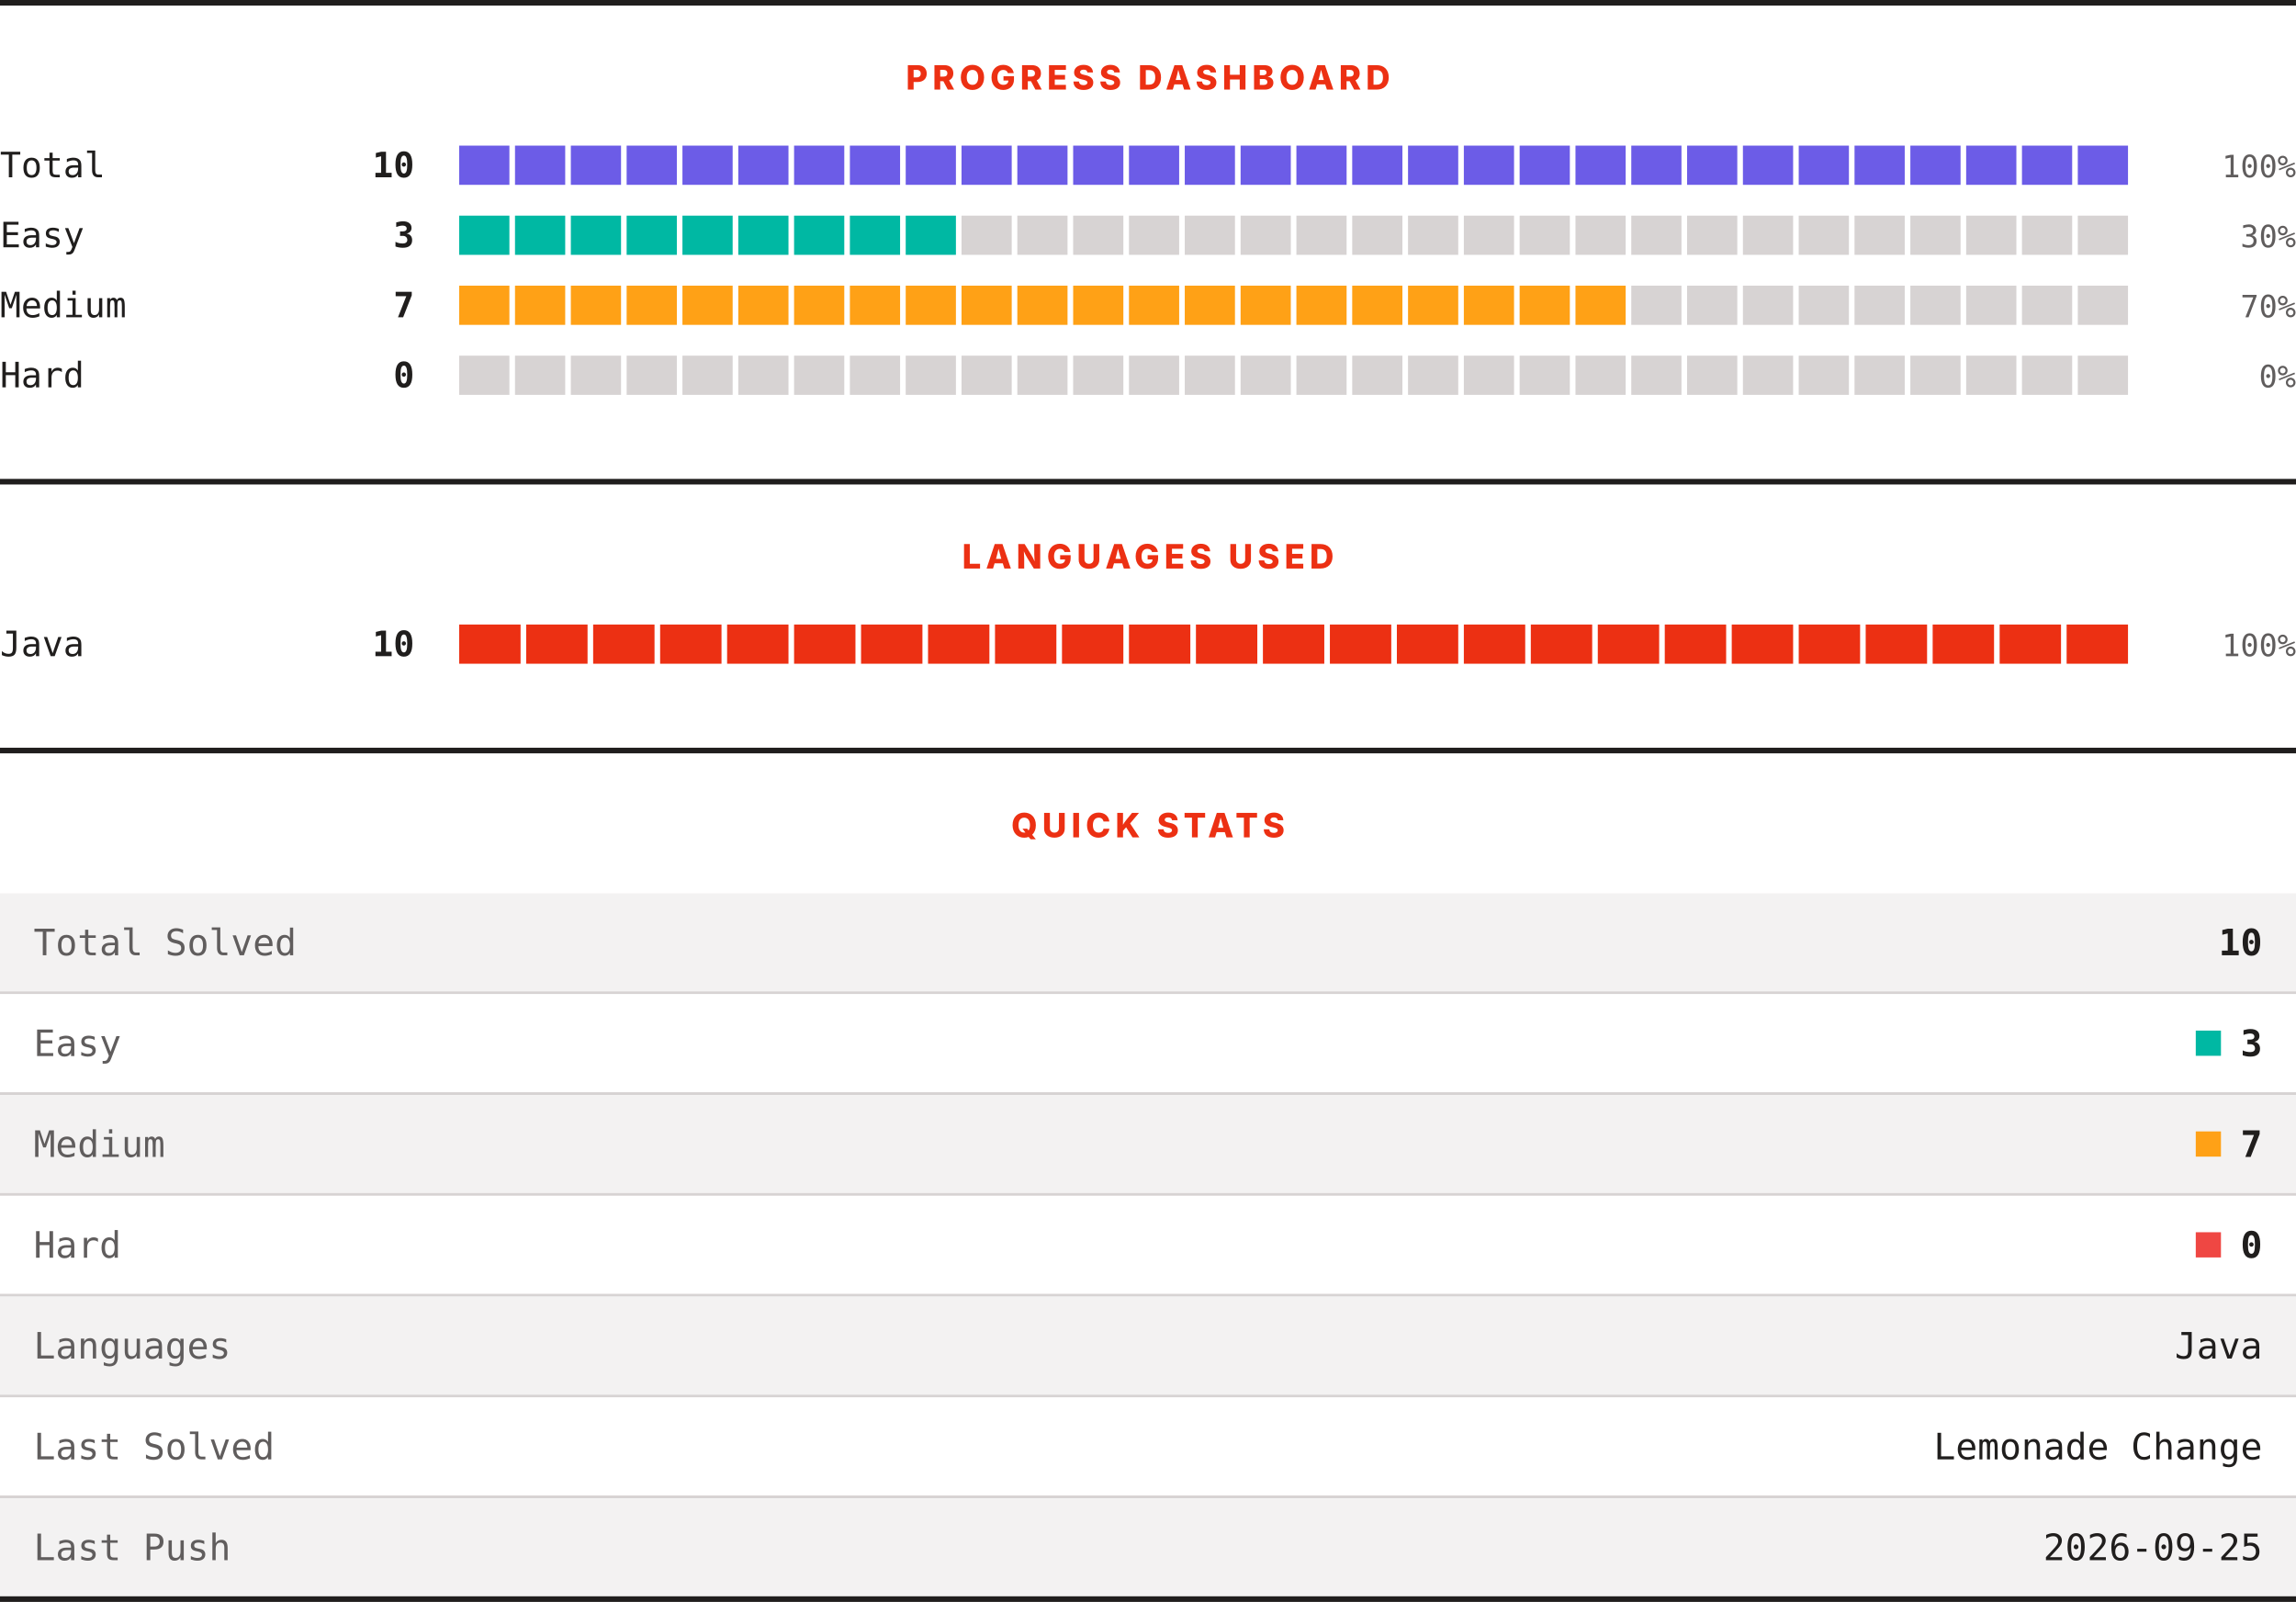
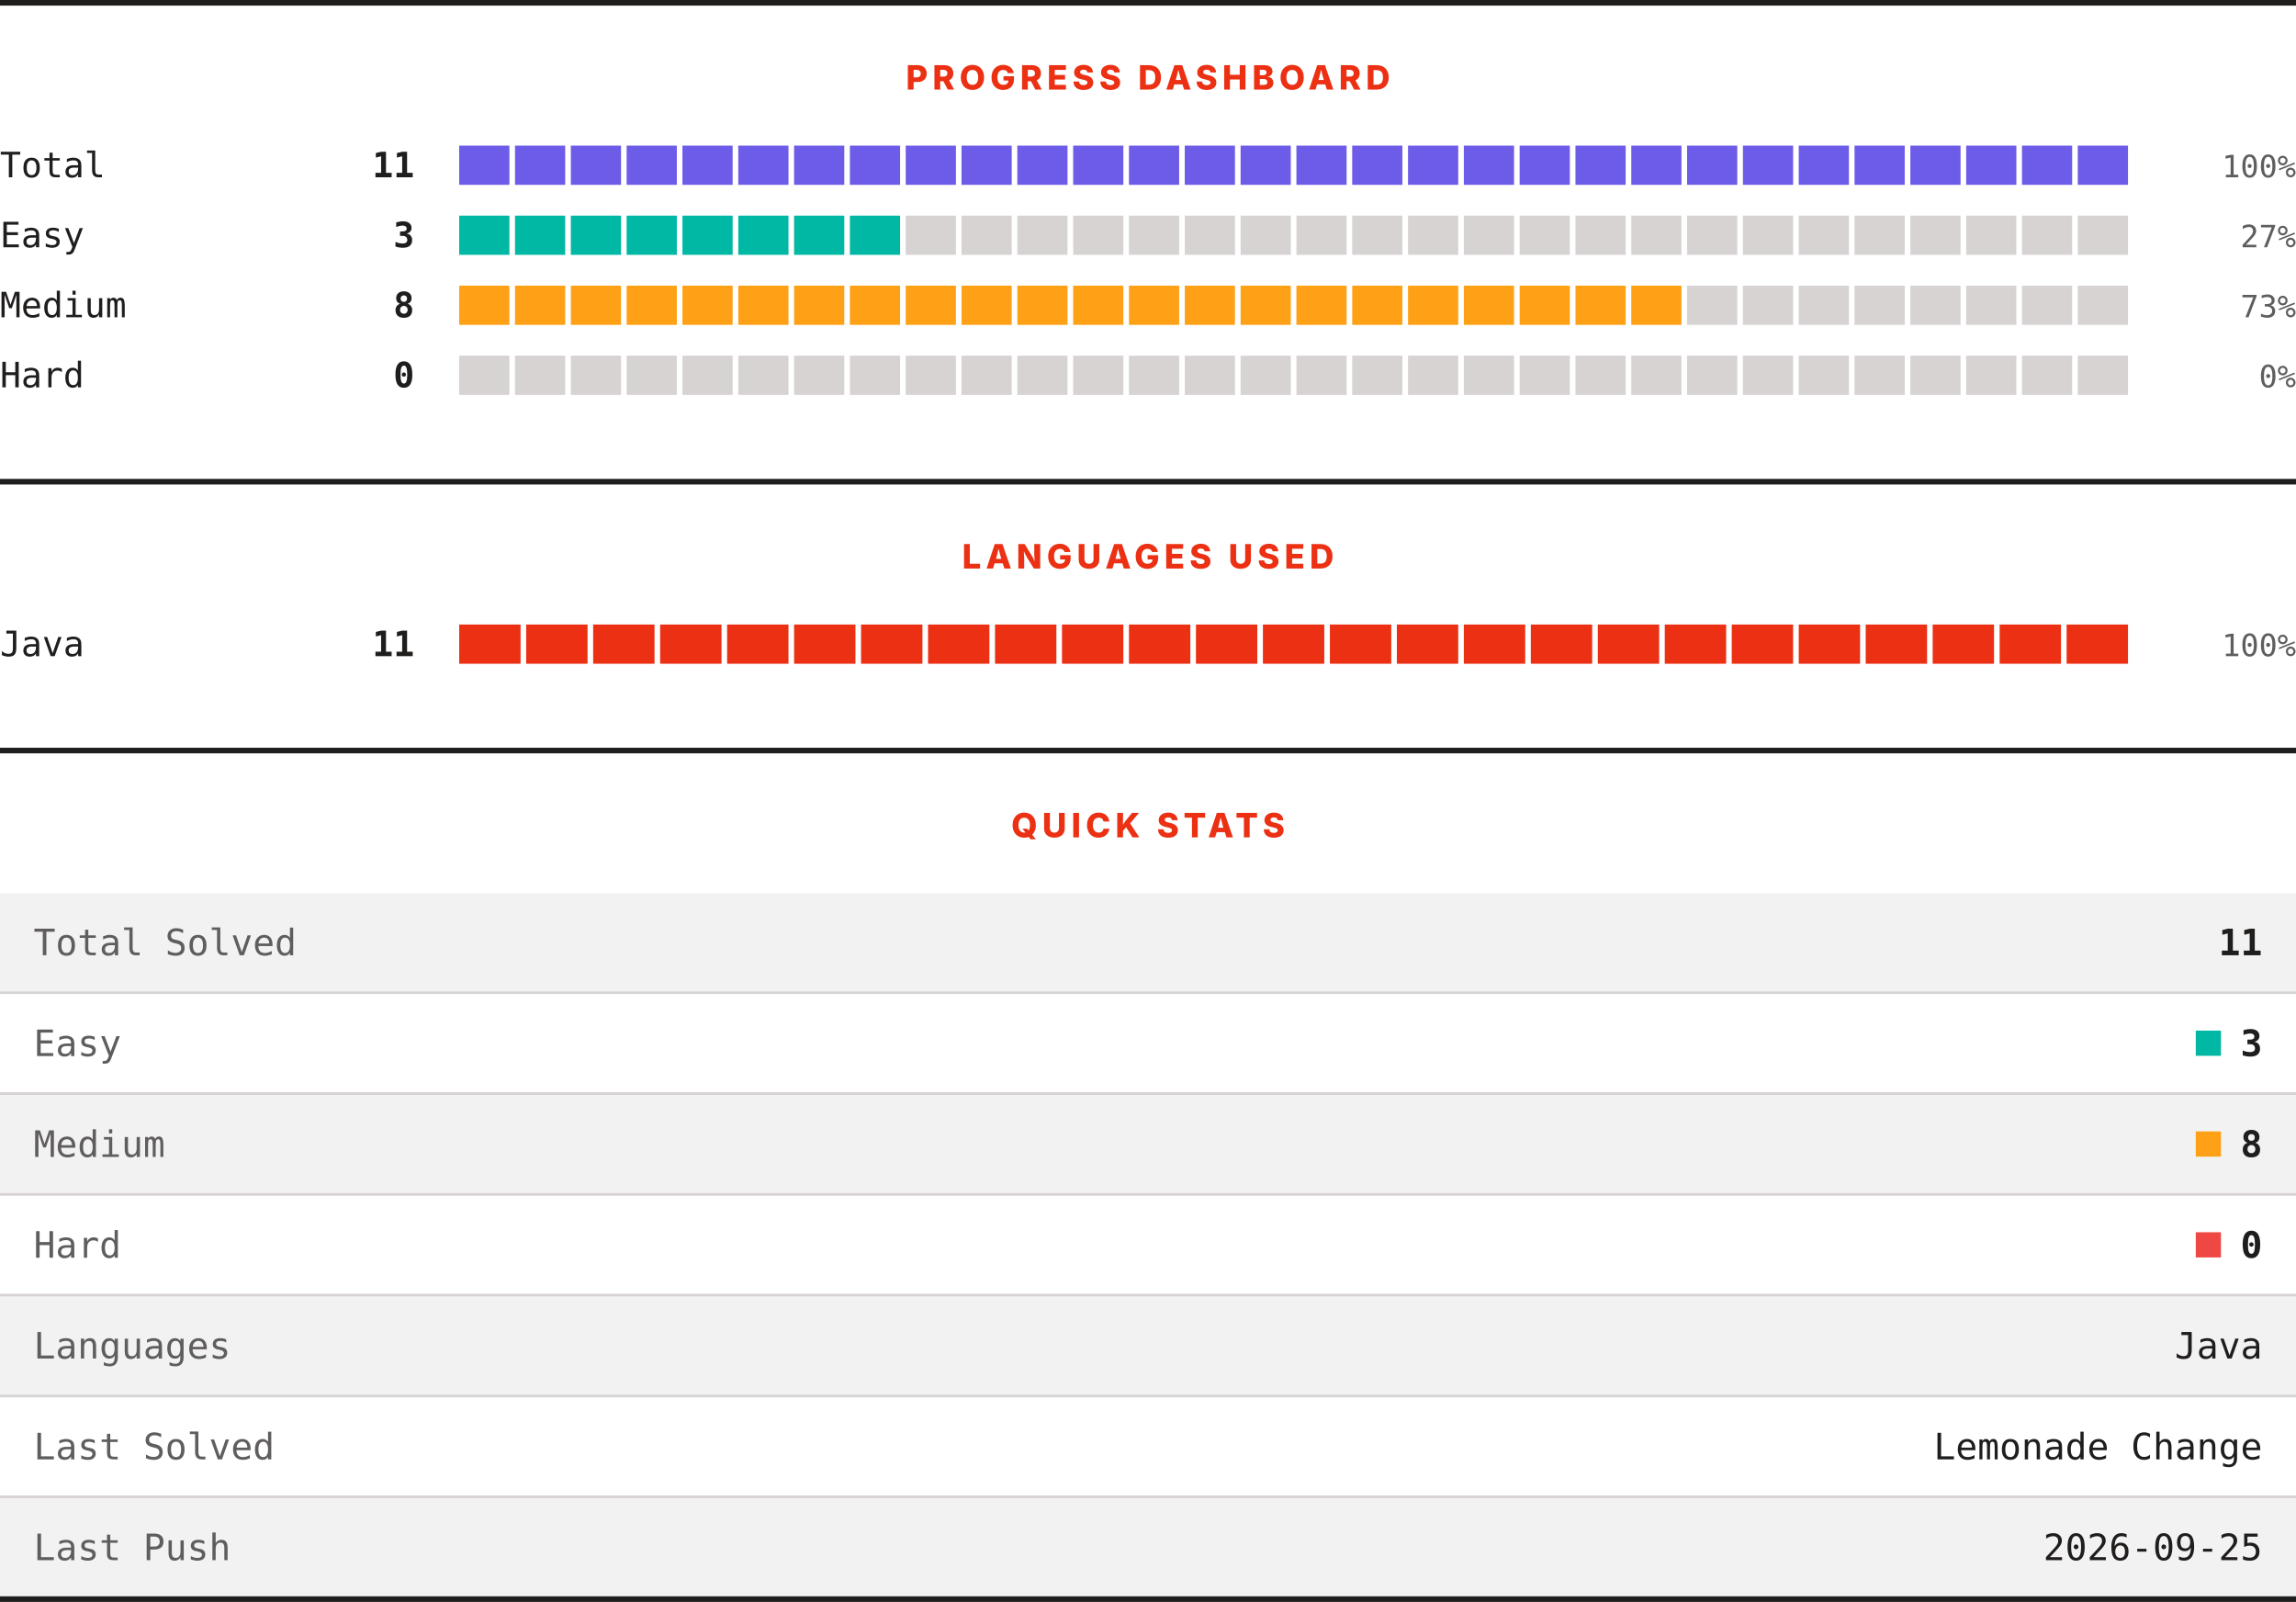
<svg xmlns="http://www.w3.org/2000/svg" width="820" height="572" viewBox="0 0 820 572" role="img" aria-label="LeetCode progress, languages and quick stats">
  <rect width="820" height="572" fill="#ffffff" />
  <rect x="0" y="0" width="820" height="2" fill="#201e1d" />
  <text x="410" y="32" text-anchor="middle" font-family="Archivo, system-ui, -apple-system, Segoe UI, sans-serif" font-size="12" font-weight="800" letter-spacing="1.68" fill="#ec3013">PROGRESS DASHBOARD</text>
  <text x="0" y="63.3" font-family="ui-monospace, SFMono-Regular, Menlo, Consolas, monospace" font-size="12.5" fill="#201e1d">Total</text>
-   <text x="148" y="63.3" text-anchor="end" font-family="ui-monospace, SFMono-Regular, Menlo, Consolas, monospace" font-size="12.5" font-weight="700" fill="#201e1d">10</text>
+   <text x="148" y="63.3" text-anchor="end" font-family="ui-monospace, SFMono-Regular, Menlo, Consolas, monospace" font-size="12.5" font-weight="700" fill="#201e1d">11</text>
  <rect x="164.00" y="52" width="17.93" height="14" fill="#6c5ce7" />
  <rect x="183.93" y="52" width="17.93" height="14" fill="#6c5ce7" />
  <rect x="203.87" y="52" width="17.93" height="14" fill="#6c5ce7" />
  <rect x="223.80" y="52" width="17.93" height="14" fill="#6c5ce7" />
  <rect x="243.73" y="52" width="17.93" height="14" fill="#6c5ce7" />
  <rect x="263.67" y="52" width="17.93" height="14" fill="#6c5ce7" />
  <rect x="283.60" y="52" width="17.93" height="14" fill="#6c5ce7" />
  <rect x="303.53" y="52" width="17.93" height="14" fill="#6c5ce7" />
  <rect x="323.47" y="52" width="17.93" height="14" fill="#6c5ce7" />
  <rect x="343.40" y="52" width="17.93" height="14" fill="#6c5ce7" />
  <rect x="363.33" y="52" width="17.93" height="14" fill="#6c5ce7" />
  <rect x="383.27" y="52" width="17.93" height="14" fill="#6c5ce7" />
  <rect x="403.20" y="52" width="17.93" height="14" fill="#6c5ce7" />
  <rect x="423.13" y="52" width="17.93" height="14" fill="#6c5ce7" />
  <rect x="443.07" y="52" width="17.93" height="14" fill="#6c5ce7" />
  <rect x="463.00" y="52" width="17.93" height="14" fill="#6c5ce7" />
  <rect x="482.93" y="52" width="17.93" height="14" fill="#6c5ce7" />
  <rect x="502.87" y="52" width="17.93" height="14" fill="#6c5ce7" />
  <rect x="522.80" y="52" width="17.93" height="14" fill="#6c5ce7" />
  <rect x="542.73" y="52" width="17.93" height="14" fill="#6c5ce7" />
  <rect x="562.67" y="52" width="17.93" height="14" fill="#6c5ce7" />
  <rect x="582.60" y="52" width="17.93" height="14" fill="#6c5ce7" />
  <rect x="602.53" y="52" width="17.93" height="14" fill="#6c5ce7" />
  <rect x="622.47" y="52" width="17.93" height="14" fill="#6c5ce7" />
  <rect x="642.40" y="52" width="17.93" height="14" fill="#6c5ce7" />
  <rect x="662.33" y="52" width="17.93" height="14" fill="#6c5ce7" />
  <rect x="682.27" y="52" width="17.93" height="14" fill="#6c5ce7" />
  <rect x="702.20" y="52" width="17.93" height="14" fill="#6c5ce7" />
  <rect x="722.13" y="52" width="17.93" height="14" fill="#6c5ce7" />
  <rect x="742.07" y="52" width="17.93" height="14" fill="#6c5ce7" />
  <text x="820" y="63.3" text-anchor="end" font-family="ui-monospace, SFMono-Regular, Menlo, Consolas, monospace" font-size="11" fill="#605d5d">100%</text>
  <text x="0" y="88.3" font-family="ui-monospace, SFMono-Regular, Menlo, Consolas, monospace" font-size="12.5" fill="#201e1d">Easy</text>
  <text x="148" y="88.3" text-anchor="end" font-family="ui-monospace, SFMono-Regular, Menlo, Consolas, monospace" font-size="12.5" font-weight="700" fill="#201e1d">3</text>
  <rect x="164.00" y="77" width="17.93" height="14" fill="#00b8a3" />
  <rect x="183.93" y="77" width="17.93" height="14" fill="#00b8a3" />
  <rect x="203.87" y="77" width="17.93" height="14" fill="#00b8a3" />
  <rect x="223.80" y="77" width="17.93" height="14" fill="#00b8a3" />
  <rect x="243.73" y="77" width="17.93" height="14" fill="#00b8a3" />
  <rect x="263.67" y="77" width="17.93" height="14" fill="#00b8a3" />
  <rect x="283.60" y="77" width="17.93" height="14" fill="#00b8a3" />
  <rect x="303.53" y="77" width="17.93" height="14" fill="#00b8a3" />
-   <rect x="323.47" y="77" width="17.93" height="14" fill="#00b8a3" />
+   <rect x="323.47" y="77" width="17.93" height="14" fill="#d7d3d3" />
  <rect x="343.40" y="77" width="17.93" height="14" fill="#d7d3d3" />
  <rect x="363.33" y="77" width="17.93" height="14" fill="#d7d3d3" />
  <rect x="383.27" y="77" width="17.93" height="14" fill="#d7d3d3" />
  <rect x="403.20" y="77" width="17.93" height="14" fill="#d7d3d3" />
  <rect x="423.13" y="77" width="17.93" height="14" fill="#d7d3d3" />
  <rect x="443.07" y="77" width="17.93" height="14" fill="#d7d3d3" />
  <rect x="463.00" y="77" width="17.93" height="14" fill="#d7d3d3" />
  <rect x="482.93" y="77" width="17.93" height="14" fill="#d7d3d3" />
  <rect x="502.87" y="77" width="17.93" height="14" fill="#d7d3d3" />
  <rect x="522.80" y="77" width="17.93" height="14" fill="#d7d3d3" />
  <rect x="542.73" y="77" width="17.93" height="14" fill="#d7d3d3" />
  <rect x="562.67" y="77" width="17.93" height="14" fill="#d7d3d3" />
  <rect x="582.60" y="77" width="17.93" height="14" fill="#d7d3d3" />
  <rect x="602.53" y="77" width="17.93" height="14" fill="#d7d3d3" />
  <rect x="622.47" y="77" width="17.93" height="14" fill="#d7d3d3" />
  <rect x="642.40" y="77" width="17.93" height="14" fill="#d7d3d3" />
  <rect x="662.33" y="77" width="17.93" height="14" fill="#d7d3d3" />
  <rect x="682.27" y="77" width="17.93" height="14" fill="#d7d3d3" />
  <rect x="702.20" y="77" width="17.93" height="14" fill="#d7d3d3" />
  <rect x="722.13" y="77" width="17.93" height="14" fill="#d7d3d3" />
  <rect x="742.07" y="77" width="17.93" height="14" fill="#d7d3d3" />
-   <text x="820" y="88.3" text-anchor="end" font-family="ui-monospace, SFMono-Regular, Menlo, Consolas, monospace" font-size="11" fill="#605d5d">30%</text>
+   <text x="820" y="88.3" text-anchor="end" font-family="ui-monospace, SFMono-Regular, Menlo, Consolas, monospace" font-size="11" fill="#605d5d">27%</text>
  <text x="0" y="113.3" font-family="ui-monospace, SFMono-Regular, Menlo, Consolas, monospace" font-size="12.5" fill="#201e1d">Medium</text>
-   <text x="148" y="113.3" text-anchor="end" font-family="ui-monospace, SFMono-Regular, Menlo, Consolas, monospace" font-size="12.5" font-weight="700" fill="#201e1d">7</text>
+   <text x="148" y="113.3" text-anchor="end" font-family="ui-monospace, SFMono-Regular, Menlo, Consolas, monospace" font-size="12.5" font-weight="700" fill="#201e1d">8</text>
  <rect x="164.00" y="102" width="17.93" height="14" fill="#ffa116" />
  <rect x="183.93" y="102" width="17.93" height="14" fill="#ffa116" />
  <rect x="203.87" y="102" width="17.93" height="14" fill="#ffa116" />
  <rect x="223.80" y="102" width="17.93" height="14" fill="#ffa116" />
  <rect x="243.73" y="102" width="17.93" height="14" fill="#ffa116" />
  <rect x="263.67" y="102" width="17.93" height="14" fill="#ffa116" />
  <rect x="283.60" y="102" width="17.93" height="14" fill="#ffa116" />
  <rect x="303.53" y="102" width="17.93" height="14" fill="#ffa116" />
  <rect x="323.47" y="102" width="17.93" height="14" fill="#ffa116" />
  <rect x="343.40" y="102" width="17.93" height="14" fill="#ffa116" />
  <rect x="363.33" y="102" width="17.93" height="14" fill="#ffa116" />
  <rect x="383.27" y="102" width="17.93" height="14" fill="#ffa116" />
  <rect x="403.20" y="102" width="17.93" height="14" fill="#ffa116" />
  <rect x="423.13" y="102" width="17.93" height="14" fill="#ffa116" />
  <rect x="443.07" y="102" width="17.93" height="14" fill="#ffa116" />
  <rect x="463.00" y="102" width="17.93" height="14" fill="#ffa116" />
  <rect x="482.93" y="102" width="17.93" height="14" fill="#ffa116" />
  <rect x="502.87" y="102" width="17.93" height="14" fill="#ffa116" />
  <rect x="522.80" y="102" width="17.93" height="14" fill="#ffa116" />
  <rect x="542.73" y="102" width="17.93" height="14" fill="#ffa116" />
  <rect x="562.67" y="102" width="17.93" height="14" fill="#ffa116" />
-   <rect x="582.60" y="102" width="17.93" height="14" fill="#d7d3d3" />
+   <rect x="582.60" y="102" width="17.93" height="14" fill="#ffa116" />
  <rect x="602.53" y="102" width="17.93" height="14" fill="#d7d3d3" />
  <rect x="622.47" y="102" width="17.93" height="14" fill="#d7d3d3" />
  <rect x="642.40" y="102" width="17.93" height="14" fill="#d7d3d3" />
  <rect x="662.33" y="102" width="17.93" height="14" fill="#d7d3d3" />
  <rect x="682.27" y="102" width="17.93" height="14" fill="#d7d3d3" />
  <rect x="702.20" y="102" width="17.93" height="14" fill="#d7d3d3" />
  <rect x="722.13" y="102" width="17.93" height="14" fill="#d7d3d3" />
  <rect x="742.07" y="102" width="17.93" height="14" fill="#d7d3d3" />
-   <text x="820" y="113.3" text-anchor="end" font-family="ui-monospace, SFMono-Regular, Menlo, Consolas, monospace" font-size="11" fill="#605d5d">70%</text>
+   <text x="820" y="113.3" text-anchor="end" font-family="ui-monospace, SFMono-Regular, Menlo, Consolas, monospace" font-size="11" fill="#605d5d">73%</text>
  <text x="0" y="138.3" font-family="ui-monospace, SFMono-Regular, Menlo, Consolas, monospace" font-size="12.5" fill="#201e1d">Hard</text>
  <text x="148" y="138.3" text-anchor="end" font-family="ui-monospace, SFMono-Regular, Menlo, Consolas, monospace" font-size="12.5" font-weight="700" fill="#201e1d">0</text>
  <rect x="164.00" y="127" width="17.93" height="14" fill="#d7d3d3" />
  <rect x="183.93" y="127" width="17.93" height="14" fill="#d7d3d3" />
  <rect x="203.87" y="127" width="17.93" height="14" fill="#d7d3d3" />
  <rect x="223.80" y="127" width="17.93" height="14" fill="#d7d3d3" />
  <rect x="243.73" y="127" width="17.93" height="14" fill="#d7d3d3" />
  <rect x="263.67" y="127" width="17.93" height="14" fill="#d7d3d3" />
  <rect x="283.60" y="127" width="17.93" height="14" fill="#d7d3d3" />
  <rect x="303.53" y="127" width="17.93" height="14" fill="#d7d3d3" />
  <rect x="323.47" y="127" width="17.93" height="14" fill="#d7d3d3" />
  <rect x="343.40" y="127" width="17.93" height="14" fill="#d7d3d3" />
  <rect x="363.33" y="127" width="17.93" height="14" fill="#d7d3d3" />
  <rect x="383.27" y="127" width="17.93" height="14" fill="#d7d3d3" />
  <rect x="403.20" y="127" width="17.93" height="14" fill="#d7d3d3" />
  <rect x="423.13" y="127" width="17.93" height="14" fill="#d7d3d3" />
  <rect x="443.07" y="127" width="17.93" height="14" fill="#d7d3d3" />
  <rect x="463.00" y="127" width="17.93" height="14" fill="#d7d3d3" />
  <rect x="482.93" y="127" width="17.93" height="14" fill="#d7d3d3" />
  <rect x="502.87" y="127" width="17.93" height="14" fill="#d7d3d3" />
  <rect x="522.80" y="127" width="17.93" height="14" fill="#d7d3d3" />
  <rect x="542.73" y="127" width="17.93" height="14" fill="#d7d3d3" />
  <rect x="562.67" y="127" width="17.93" height="14" fill="#d7d3d3" />
  <rect x="582.60" y="127" width="17.93" height="14" fill="#d7d3d3" />
  <rect x="602.53" y="127" width="17.93" height="14" fill="#d7d3d3" />
  <rect x="622.47" y="127" width="17.93" height="14" fill="#d7d3d3" />
  <rect x="642.40" y="127" width="17.93" height="14" fill="#d7d3d3" />
  <rect x="662.33" y="127" width="17.93" height="14" fill="#d7d3d3" />
  <rect x="682.27" y="127" width="17.93" height="14" fill="#d7d3d3" />
  <rect x="702.20" y="127" width="17.93" height="14" fill="#d7d3d3" />
  <rect x="722.13" y="127" width="17.93" height="14" fill="#d7d3d3" />
  <rect x="742.07" y="127" width="17.93" height="14" fill="#d7d3d3" />
  <text x="820" y="138.3" text-anchor="end" font-family="ui-monospace, SFMono-Regular, Menlo, Consolas, monospace" font-size="11" fill="#605d5d">0%</text>
  <rect x="0" y="171" width="820" height="2" fill="#201e1d" />
  <text x="410" y="203" text-anchor="middle" font-family="Archivo, system-ui, -apple-system, Segoe UI, sans-serif" font-size="12" font-weight="800" letter-spacing="1.68" fill="#ec3013">LANGUAGES USED</text>
  <text x="0" y="234.3" font-family="ui-monospace, SFMono-Regular, Menlo, Consolas, monospace" font-size="12.5" fill="#201e1d">Java</text>
-   <text x="148" y="234.3" text-anchor="end" font-family="ui-monospace, SFMono-Regular, Menlo, Consolas, monospace" font-size="12.5" font-weight="700" fill="#201e1d">10</text>
+   <text x="148" y="234.3" text-anchor="end" font-family="ui-monospace, SFMono-Regular, Menlo, Consolas, monospace" font-size="12.5" font-weight="700" fill="#201e1d">11</text>
  <rect x="164.00" y="223" width="21.92" height="14" fill="#ec3013" />
  <rect x="187.92" y="223" width="21.92" height="14" fill="#ec3013" />
  <rect x="211.84" y="223" width="21.92" height="14" fill="#ec3013" />
  <rect x="235.76" y="223" width="21.92" height="14" fill="#ec3013" />
  <rect x="259.68" y="223" width="21.92" height="14" fill="#ec3013" />
  <rect x="283.60" y="223" width="21.92" height="14" fill="#ec3013" />
  <rect x="307.52" y="223" width="21.92" height="14" fill="#ec3013" />
  <rect x="331.44" y="223" width="21.92" height="14" fill="#ec3013" />
  <rect x="355.36" y="223" width="21.92" height="14" fill="#ec3013" />
  <rect x="379.28" y="223" width="21.92" height="14" fill="#ec3013" />
  <rect x="403.20" y="223" width="21.92" height="14" fill="#ec3013" />
  <rect x="427.12" y="223" width="21.92" height="14" fill="#ec3013" />
  <rect x="451.04" y="223" width="21.92" height="14" fill="#ec3013" />
  <rect x="474.96" y="223" width="21.92" height="14" fill="#ec3013" />
  <rect x="498.88" y="223" width="21.92" height="14" fill="#ec3013" />
  <rect x="522.80" y="223" width="21.92" height="14" fill="#ec3013" />
  <rect x="546.72" y="223" width="21.92" height="14" fill="#ec3013" />
  <rect x="570.64" y="223" width="21.92" height="14" fill="#ec3013" />
  <rect x="594.56" y="223" width="21.92" height="14" fill="#ec3013" />
  <rect x="618.48" y="223" width="21.92" height="14" fill="#ec3013" />
  <rect x="642.40" y="223" width="21.92" height="14" fill="#ec3013" />
  <rect x="666.32" y="223" width="21.92" height="14" fill="#ec3013" />
  <rect x="690.24" y="223" width="21.92" height="14" fill="#ec3013" />
  <rect x="714.16" y="223" width="21.92" height="14" fill="#ec3013" />
  <rect x="738.08" y="223" width="21.92" height="14" fill="#ec3013" />
  <text x="820" y="234.3" text-anchor="end" font-family="ui-monospace, SFMono-Regular, Menlo, Consolas, monospace" font-size="11" fill="#605d5d">100%</text>
  <rect x="0" y="267" width="820" height="2" fill="#201e1d" />
  <text x="410" y="299" text-anchor="middle" font-family="Archivo, system-ui, -apple-system, Segoe UI, sans-serif" font-size="12" font-weight="800" letter-spacing="1.68" fill="#ec3013">QUICK STATS</text>
  <rect x="0" y="319" width="820" height="35" fill="#f3f2f2" />
  <text x="12" y="341.1" font-family="ui-monospace, SFMono-Regular, Menlo, Consolas, monospace" font-size="13" fill="#605d5d">Total Solved</text>
-   <text x="808" y="341.1" text-anchor="end" font-family="ui-monospace, SFMono-Regular, Menlo, Consolas, monospace" font-size="13" font-weight="700" fill="#201e1d">10</text>
+   <text x="808" y="341.1" text-anchor="end" font-family="ui-monospace, SFMono-Regular, Menlo, Consolas, monospace" font-size="13" font-weight="700" fill="#201e1d">11</text>
  <rect x="0" y="354" width="820" height="1" fill="#d7d3d3" />
  <rect x="0" y="355" width="820" height="35" fill="#ffffff" />
  <text x="12" y="377.1" font-family="ui-monospace, SFMono-Regular, Menlo, Consolas, monospace" font-size="13" fill="#605d5d">Easy</text>
  <rect x="784.2" y="368" width="9" height="9" fill="#00b8a3" />
  <text x="808" y="377.1" text-anchor="end" font-family="ui-monospace, SFMono-Regular, Menlo, Consolas, monospace" font-size="13" font-weight="700" fill="#201e1d">3</text>
  <rect x="0" y="390" width="820" height="1" fill="#d7d3d3" />
  <rect x="0" y="391" width="820" height="35" fill="#f3f2f2" />
  <text x="12" y="413.1" font-family="ui-monospace, SFMono-Regular, Menlo, Consolas, monospace" font-size="13" fill="#605d5d">Medium</text>
  <rect x="784.2" y="404" width="9" height="9" fill="#ffa116" />
-   <text x="808" y="413.1" text-anchor="end" font-family="ui-monospace, SFMono-Regular, Menlo, Consolas, monospace" font-size="13" font-weight="700" fill="#201e1d">7</text>
+   <text x="808" y="413.1" text-anchor="end" font-family="ui-monospace, SFMono-Regular, Menlo, Consolas, monospace" font-size="13" font-weight="700" fill="#201e1d">8</text>
  <rect x="0" y="426" width="820" height="1" fill="#d7d3d3" />
  <rect x="0" y="427" width="820" height="35" fill="#ffffff" />
  <text x="12" y="449.1" font-family="ui-monospace, SFMono-Regular, Menlo, Consolas, monospace" font-size="13" fill="#605d5d">Hard</text>
  <rect x="784.2" y="440" width="9" height="9" fill="#ef4743" />
  <text x="808" y="449.1" text-anchor="end" font-family="ui-monospace, SFMono-Regular, Menlo, Consolas, monospace" font-size="13" font-weight="700" fill="#201e1d">0</text>
  <rect x="0" y="462" width="820" height="1" fill="#d7d3d3" />
  <rect x="0" y="463" width="820" height="35" fill="#f3f2f2" />
  <text x="12" y="485.1" font-family="ui-monospace, SFMono-Regular, Menlo, Consolas, monospace" font-size="13" fill="#605d5d">Languages</text>
  <text x="808" y="485.1" text-anchor="end" font-family="ui-monospace, SFMono-Regular, Menlo, Consolas, monospace" font-size="13" fill="#201e1d">Java</text>
  <rect x="0" y="498" width="820" height="1" fill="#d7d3d3" />
  <rect x="0" y="499" width="820" height="35" fill="#ffffff" />
  <text x="12" y="521.1" font-family="ui-monospace, SFMono-Regular, Menlo, Consolas, monospace" font-size="13" fill="#605d5d">Last Solved</text>
  <text x="808" y="521.1" text-anchor="end" font-family="ui-monospace, SFMono-Regular, Menlo, Consolas, monospace" font-size="13" fill="#201e1d">Lemonade Change</text>
  <rect x="0" y="534" width="820" height="1" fill="#d7d3d3" />
  <rect x="0" y="535" width="820" height="35" fill="#f3f2f2" />
  <text x="12" y="557.1" font-family="ui-monospace, SFMono-Regular, Menlo, Consolas, monospace" font-size="13" fill="#605d5d">Last Push</text>
  <text x="808" y="557.1" text-anchor="end" font-family="ui-monospace, SFMono-Regular, Menlo, Consolas, monospace" font-size="13" fill="#201e1d">2026-09-25</text>
  <rect x="0" y="570" width="820" height="2" fill="#201e1d" />
</svg>
